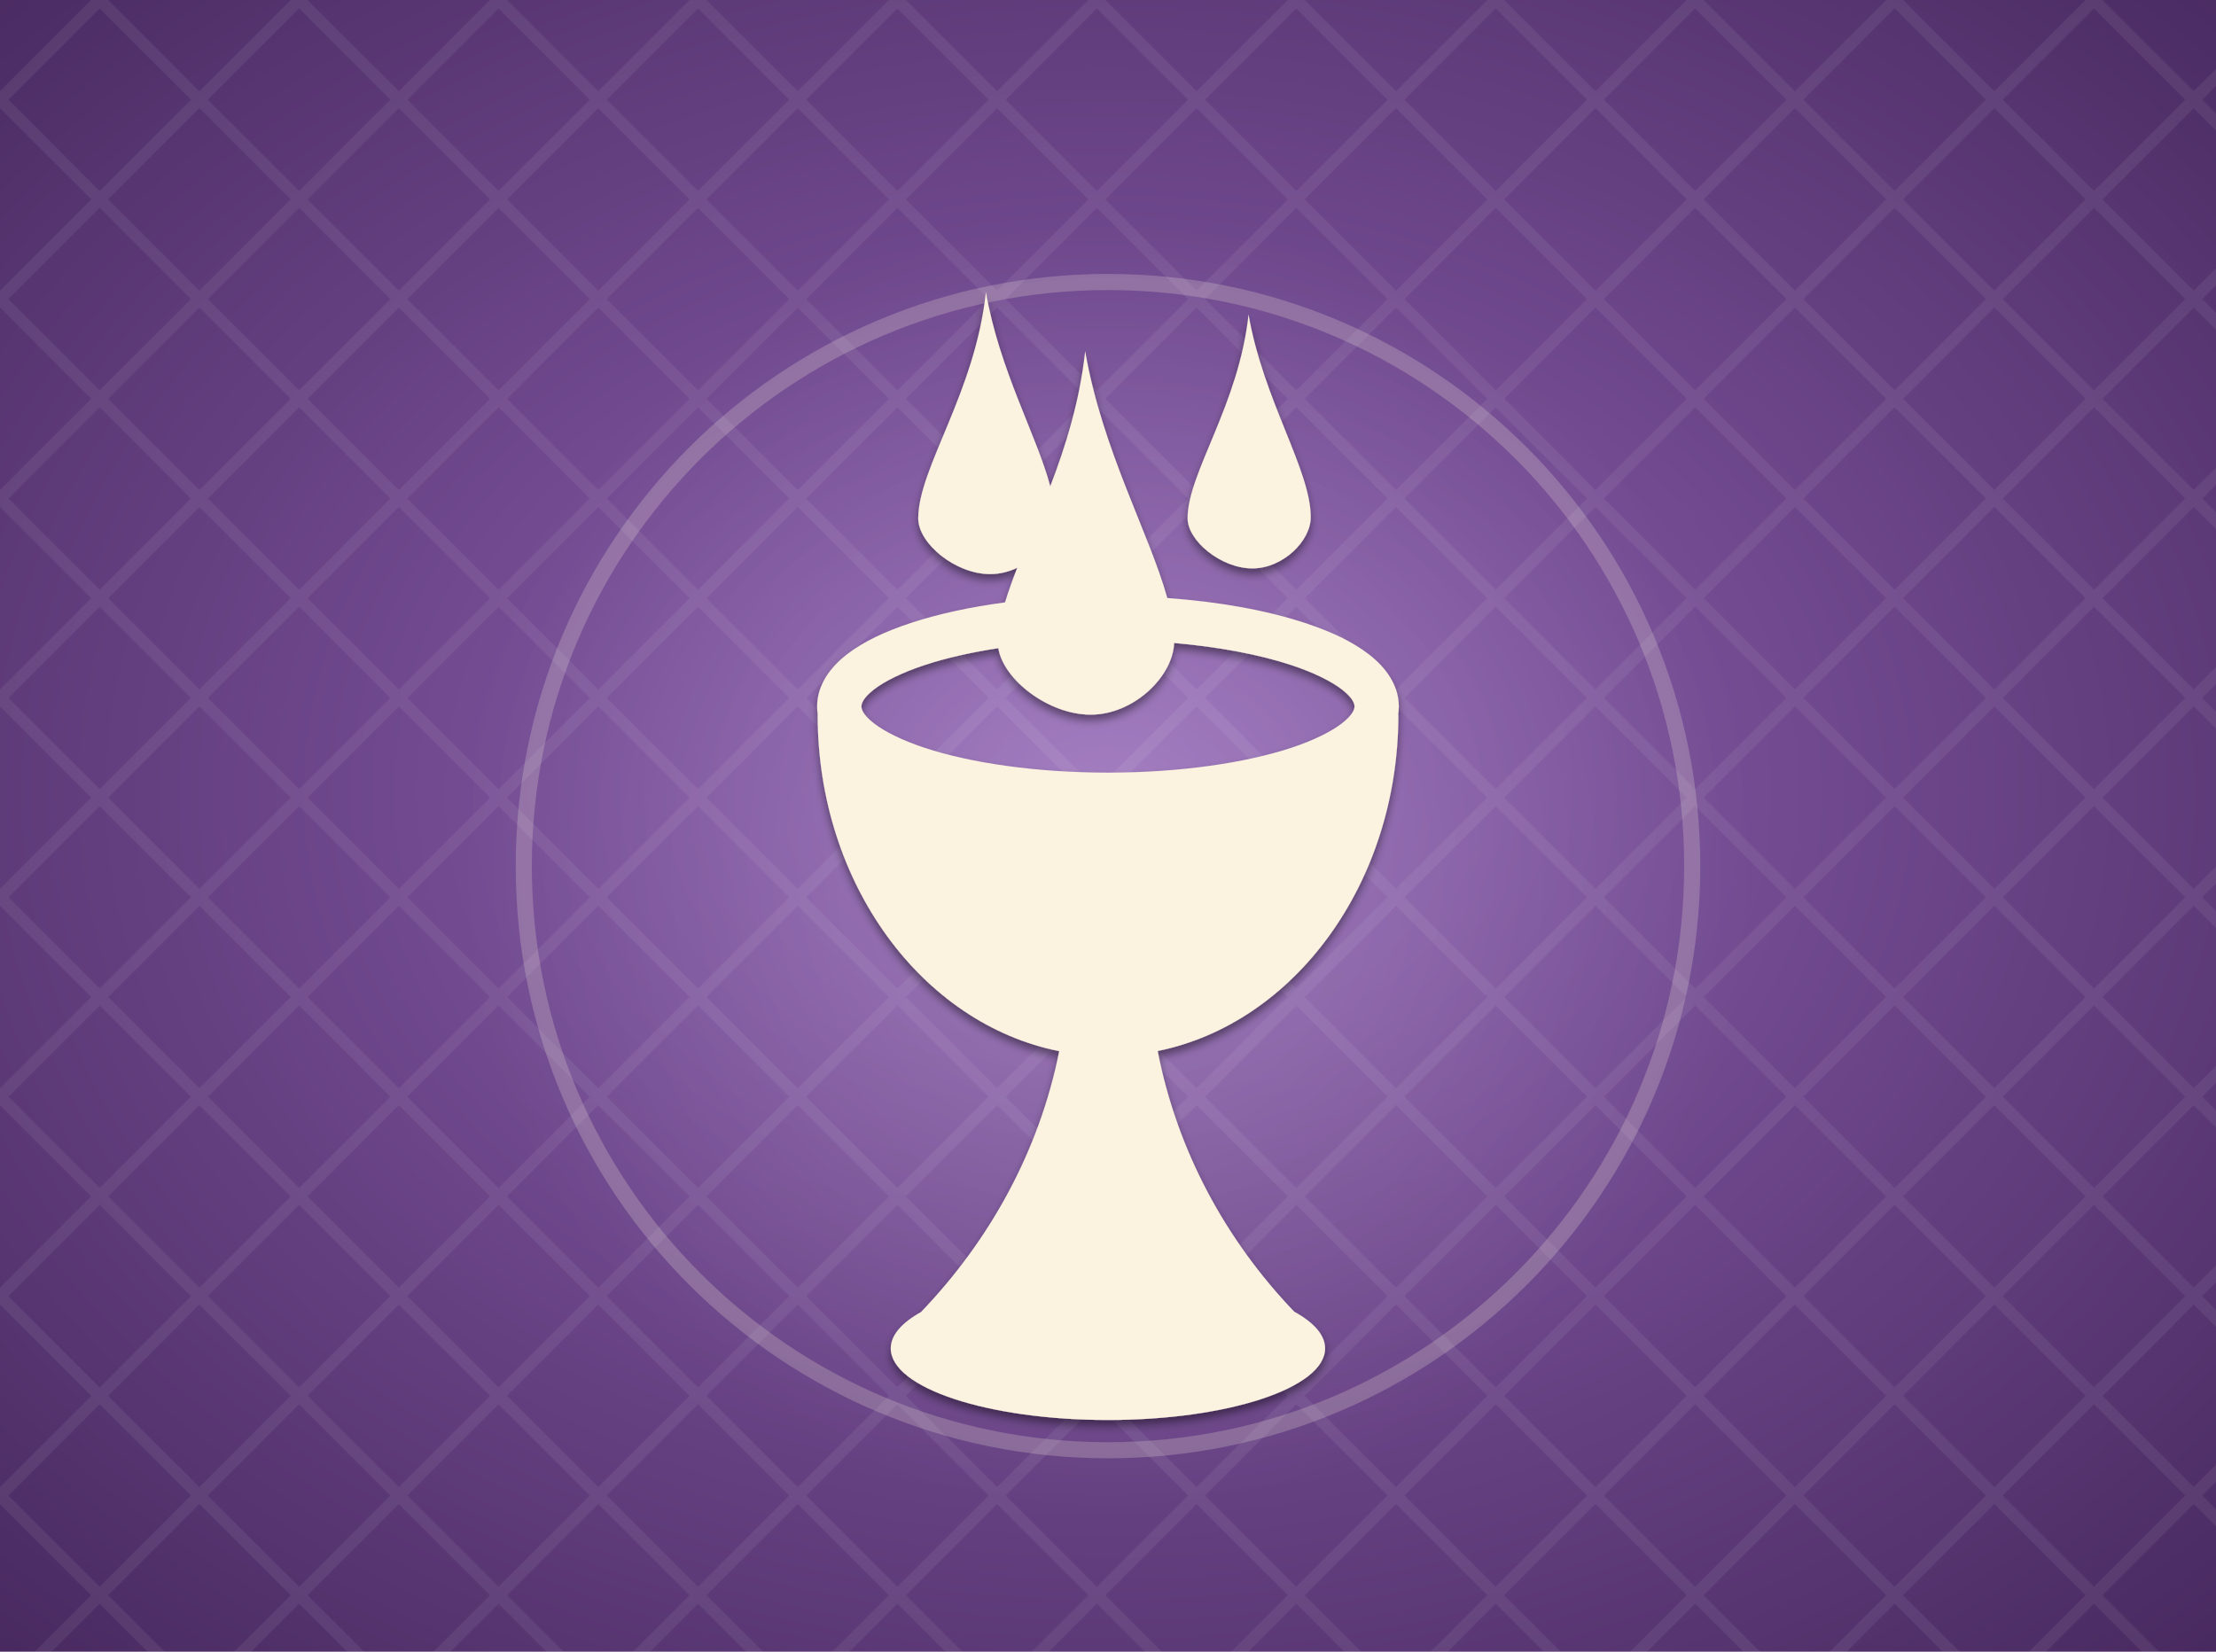
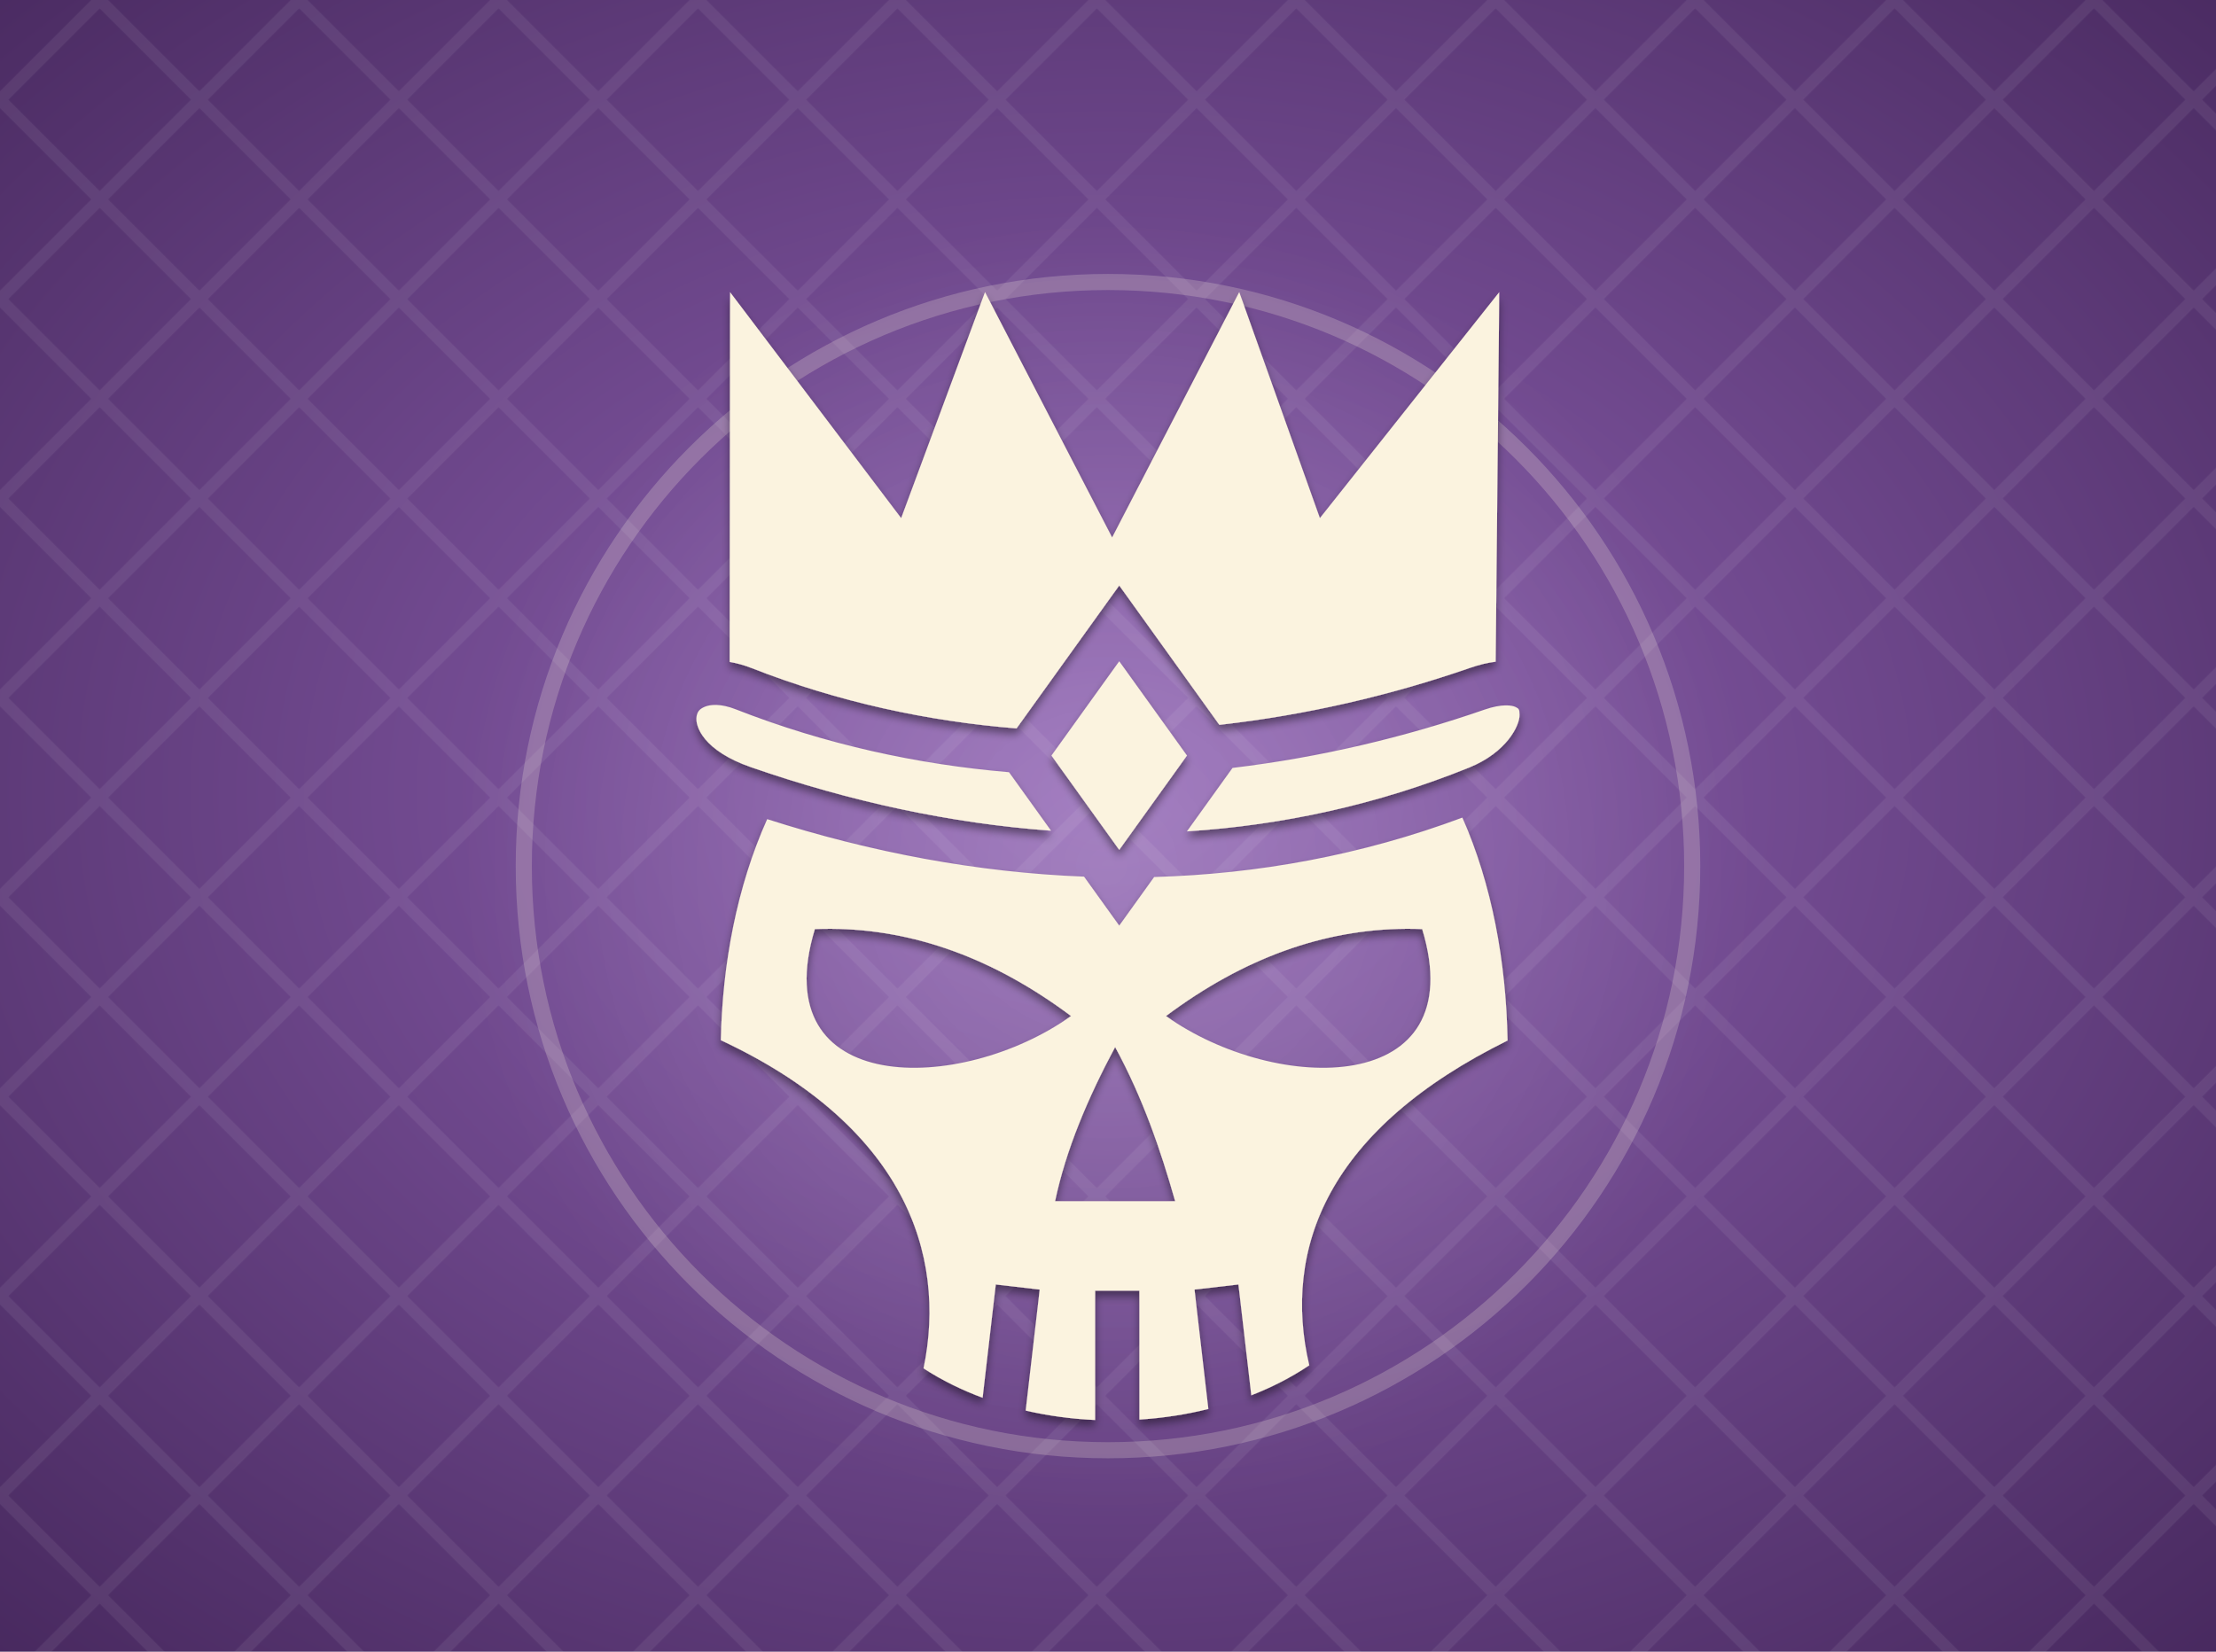
<svg xmlns="http://www.w3.org/2000/svg" viewBox="0 0 220 164">
  <defs>
    <radialGradient id="bg" cx="50%" cy="48%" r="72%">
      <stop offset="0" stop-color="#8f62b3" />
      <stop offset="1" stop-color="#48295f" />
    </radialGradient>
    <radialGradient id="gl" cx="50%" cy="50%" r="50%">
      <stop offset="0" stop-color="#fff" stop-opacity=".2" />
      <stop offset=".7" stop-color="#fff" stop-opacity=".06" />
      <stop offset="1" stop-color="#fff" stop-opacity="0" />
    </radialGradient>
    <pattern id="dia" width="14" height="14" patternUnits="userSpaceOnUse" patternTransform="rotate(45)">
      <path d="M0 7H14M7 0V14" stroke="#fff" stroke-opacity=".07" stroke-width="1.2" />
    </pattern>
    <filter id="sh" x="-20%" y="-20%" width="140%" height="140%">
      <feDropShadow dx="0" dy="2.4" stdDeviation="1.8" flood-color="#000" flood-opacity=".42" />
    </filter>
  </defs>
  <rect width="220" height="164" fill="url(#bg)" />
  <rect width="220" height="164" fill="url(#dia)" />
  <circle cx="110" cy="86" r="64" fill="url(#gl)" />
  <circle cx="110" cy="86" r="58" fill="none" stroke="#fbf3df" stroke-opacity=".22" stroke-width="1.6" />
-   <g transform="translate(49.30 24.41) scale(0.23529)" filter="url(#sh)">
-     <path fill="#fbf3df" d="M206.47 19.5c-4.53 42.503-28.564 74.22-28.564 95.53c.004 10.575 15.696 23.5 30.344 23.5c4.005 0 7.924-.994 11.47-2.686c-2.032 5.148-3.804 10.014-5.19 14.625c-14.796 1.954-28.22 4.893-39.655 8.655c-10.928 3.596-20.086 7.868-27.125 13.344c-7.04 5.474-12.5 12.918-12.5 21.905c0 1.2.096 2.357.28 3.5h-.06c0 71.244 44.097 130.45 101.936 141.97c-8.37 41.925-29.252 79.813-58.344 110.092c-8.084 4.503-12.75 9.735-12.75 15.344c0 16.683 41.04 30.22 91.625 30.22s91.657-13.537 91.657-30.22c0-5.672-4.772-10.962-13.03-15.5c-29.02-30.266-49.46-68.122-57.627-110C336.594 328.085 380.5 268.967 380.5 197.876h-.094c.187-1.143.28-2.3.28-3.5c.002-8.987-5.49-16.43-12.53-21.906c-7.04-5.477-16.196-9.75-27.125-13.345c-16.012-5.27-35.905-8.914-58.03-10.5c-7.514-27.144-27.472-62.53-34.656-104.22c-2.246 21.072-8.228 40.076-14.72 57.064c-5.578-21.2-21.483-49.06-27.155-81.97zm110.81 9.438c-4.078 38.274-25.717 66.84-25.717 86.03c0 9.523 14.153 21.157 27.343 21.157c12.9 0 24.626-11.597 24.625-21.625c0-19.986-20.012-49.374-26.25-85.563zm-31.405 138.656c19.192 1.662 36.208 4.97 49.313 9.28c9.588 3.156 17.065 6.895 21.5 10.345s5.312 5.84 5.312 7.155c0 1.314-.877 3.675-5.313 7.125c-4.435 3.45-11.91 7.22-21.5 10.375c-19.176 6.31-46.743 10.438-77.218 10.438c-30.477 0-58.075-4.128-77.25-10.438c-9.59-3.155-17.066-6.925-21.5-10.375c-4.436-3.45-5.282-5.81-5.282-7.125c0-1.314.846-3.706 5.28-7.156c4.436-3.45 11.913-7.19 21.5-10.345c8.754-2.88 19.266-5.3 31-7.094c2 13.153 21.07 28.064 38.938 28.064c18.173 0 34.696-16.06 35.22-30.25z" />
+   <g transform="translate(50.77 25.94) scale(0.2349)" filter="url(#sh)">
+     <path fill="#fbf3df" d="m92.406 13.02l-.164 156.353c3.064.507 6.208 1.38 9.39 2.627c36.496 14.306 74.214 22.435 111.864 25.473l43.402-60.416l42.317 58.906c36.808-4.127 72.566-12.502 105.967-24.09c3.754-1.302 7.368-2.18 10.818-2.6l1.523-156.252l-75.82 95.552l-34.084-95.55l-53.724 103.74l-53.722-103.74l-35.442 95.55l-72.32-95.55h-.006zm164.492 156.07l-28.636 39.86l28.634 39.86l28.637-39.86zM86.762 187.55c-2.173-.08-3.84.274-5.012.762c-2.345.977-3.173 2.19-3.496 4.196c-.645 4.01 2.825 14.35 23.03 21.36c41.7 14.468 84.262 23.748 126.778 26.833l-17.75-24.704c-38.773-3.285-77.69-11.775-115.5-26.596c-3.197-1.253-5.877-1.77-8.05-1.85zm333.275.19c-2.156.052-5.048.512-8.728 1.79c-33.582 11.65-69.487 20.215-106.523 24.646l-19.264 26.818c40.427-2.602 80.433-11.287 119.22-26.96c15.913-6.43 21.46-17.81 21.36-22.362c-.052-2.276-.278-2.566-1.753-3.274c-.738-.353-2.157-.71-4.313-.658zm-18.117 47.438c-42.5 15.87-86.26 23.856-130.262 25.117l-14.76 20.547l-14.878-20.71c-44.985-1.745-89.98-10.23-133.905-24.306c-12.78 28.51-18.94 61.14-19.603 93.44c37.52 17.497 62.135 39.817 75.556 64.63C177 417.8 179.282 443.62 174.184 467.98c7.72 5.007 16.126 9.144 24.98 12.432l5.557-47.89l18.563 2.154l-5.935 51.156c9.57 2.21 19.443 3.53 29.377 3.982v-54.67h18.69v54.49c9.903-.638 19.705-2.128 29.155-4.484l-5.857-50.474l18.564-2.155l5.436 46.852c8.747-3.422 17.004-7.643 24.506-12.69c-5.758-24.413-3.77-49.666 9.01-72.988c13.28-24.234 37.718-46 74.803-64.29c-.62-33.526-6.687-66.122-19.113-94.23zm-266.733 47.006c34.602.23 68.407 12.236 101.358 36.867c-46.604 33.147-129.794 34.372-108.29-36.755q3.472-.135 6.933-.11zm242.825 0q3.46-.023 6.93.11c21.506 71.128-61.684 69.903-108.288 36.757c32.95-24.63 66.756-36.637 101.358-36.866zM255.164 332.14c11.77 21.725 19.193 43.452 25.367 65.178h-50.737c4.57-21.726 13.77-43.45 25.37-65.18z" />
  </g>
</svg>
